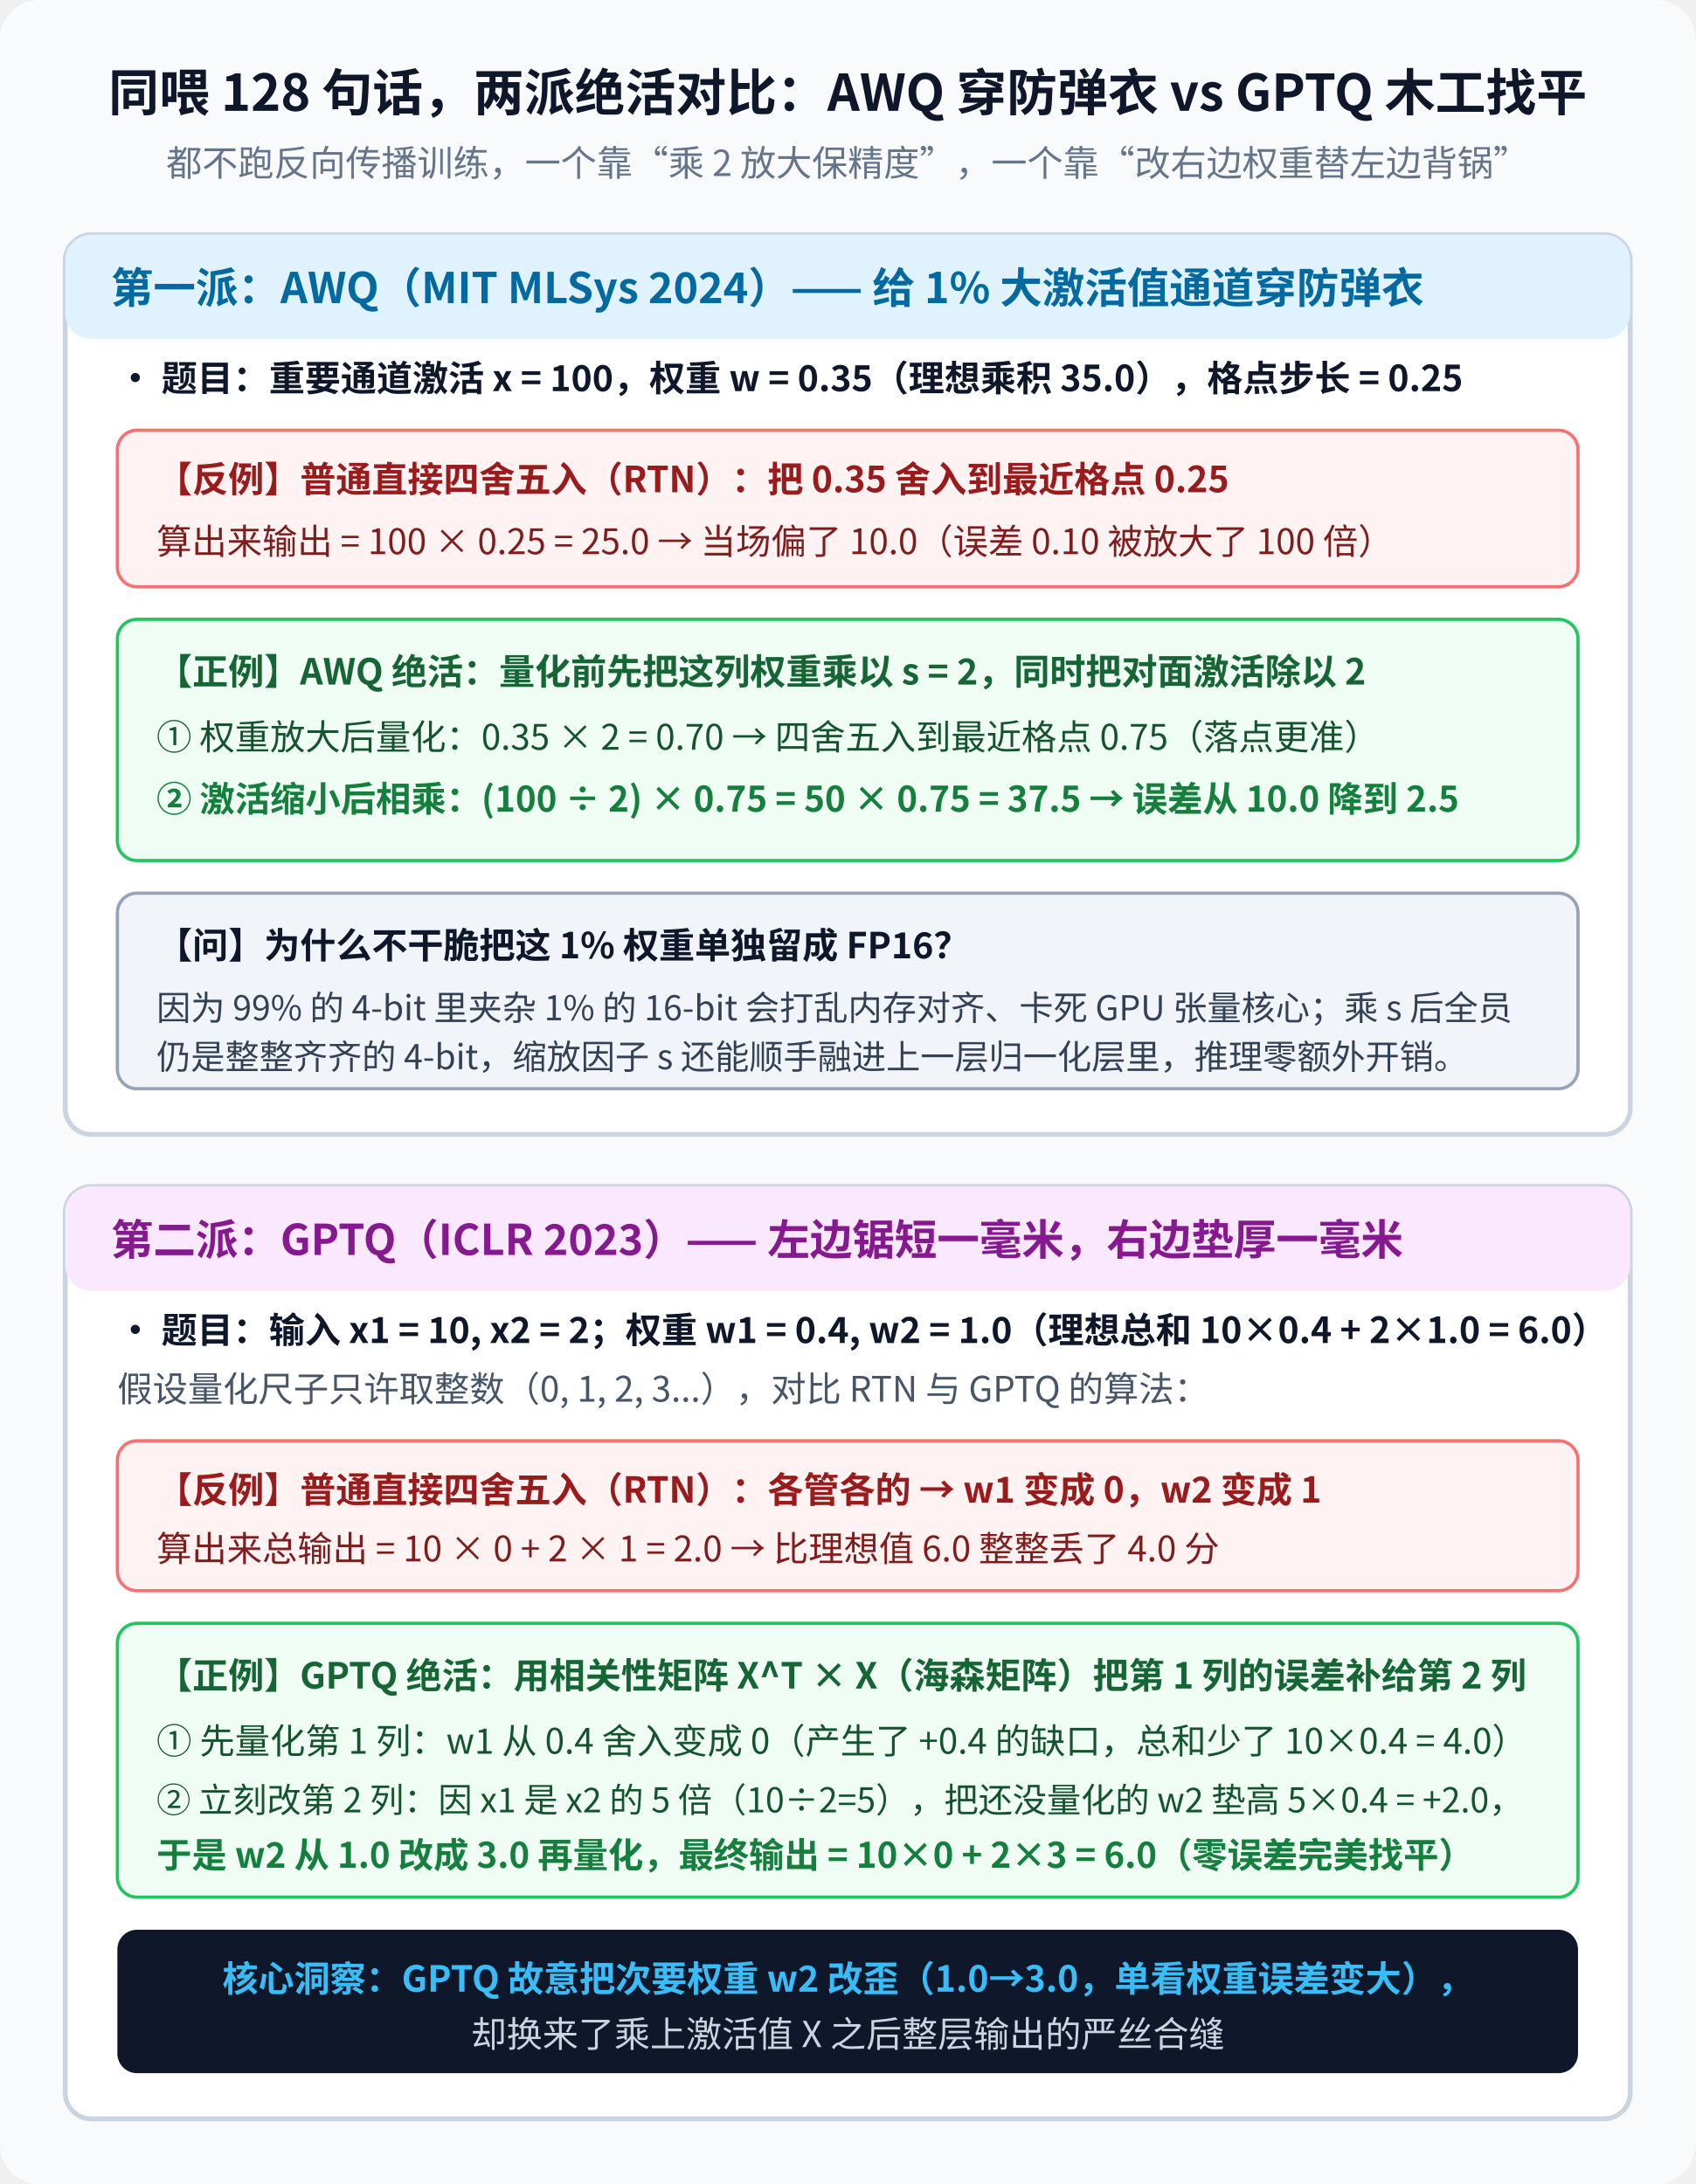
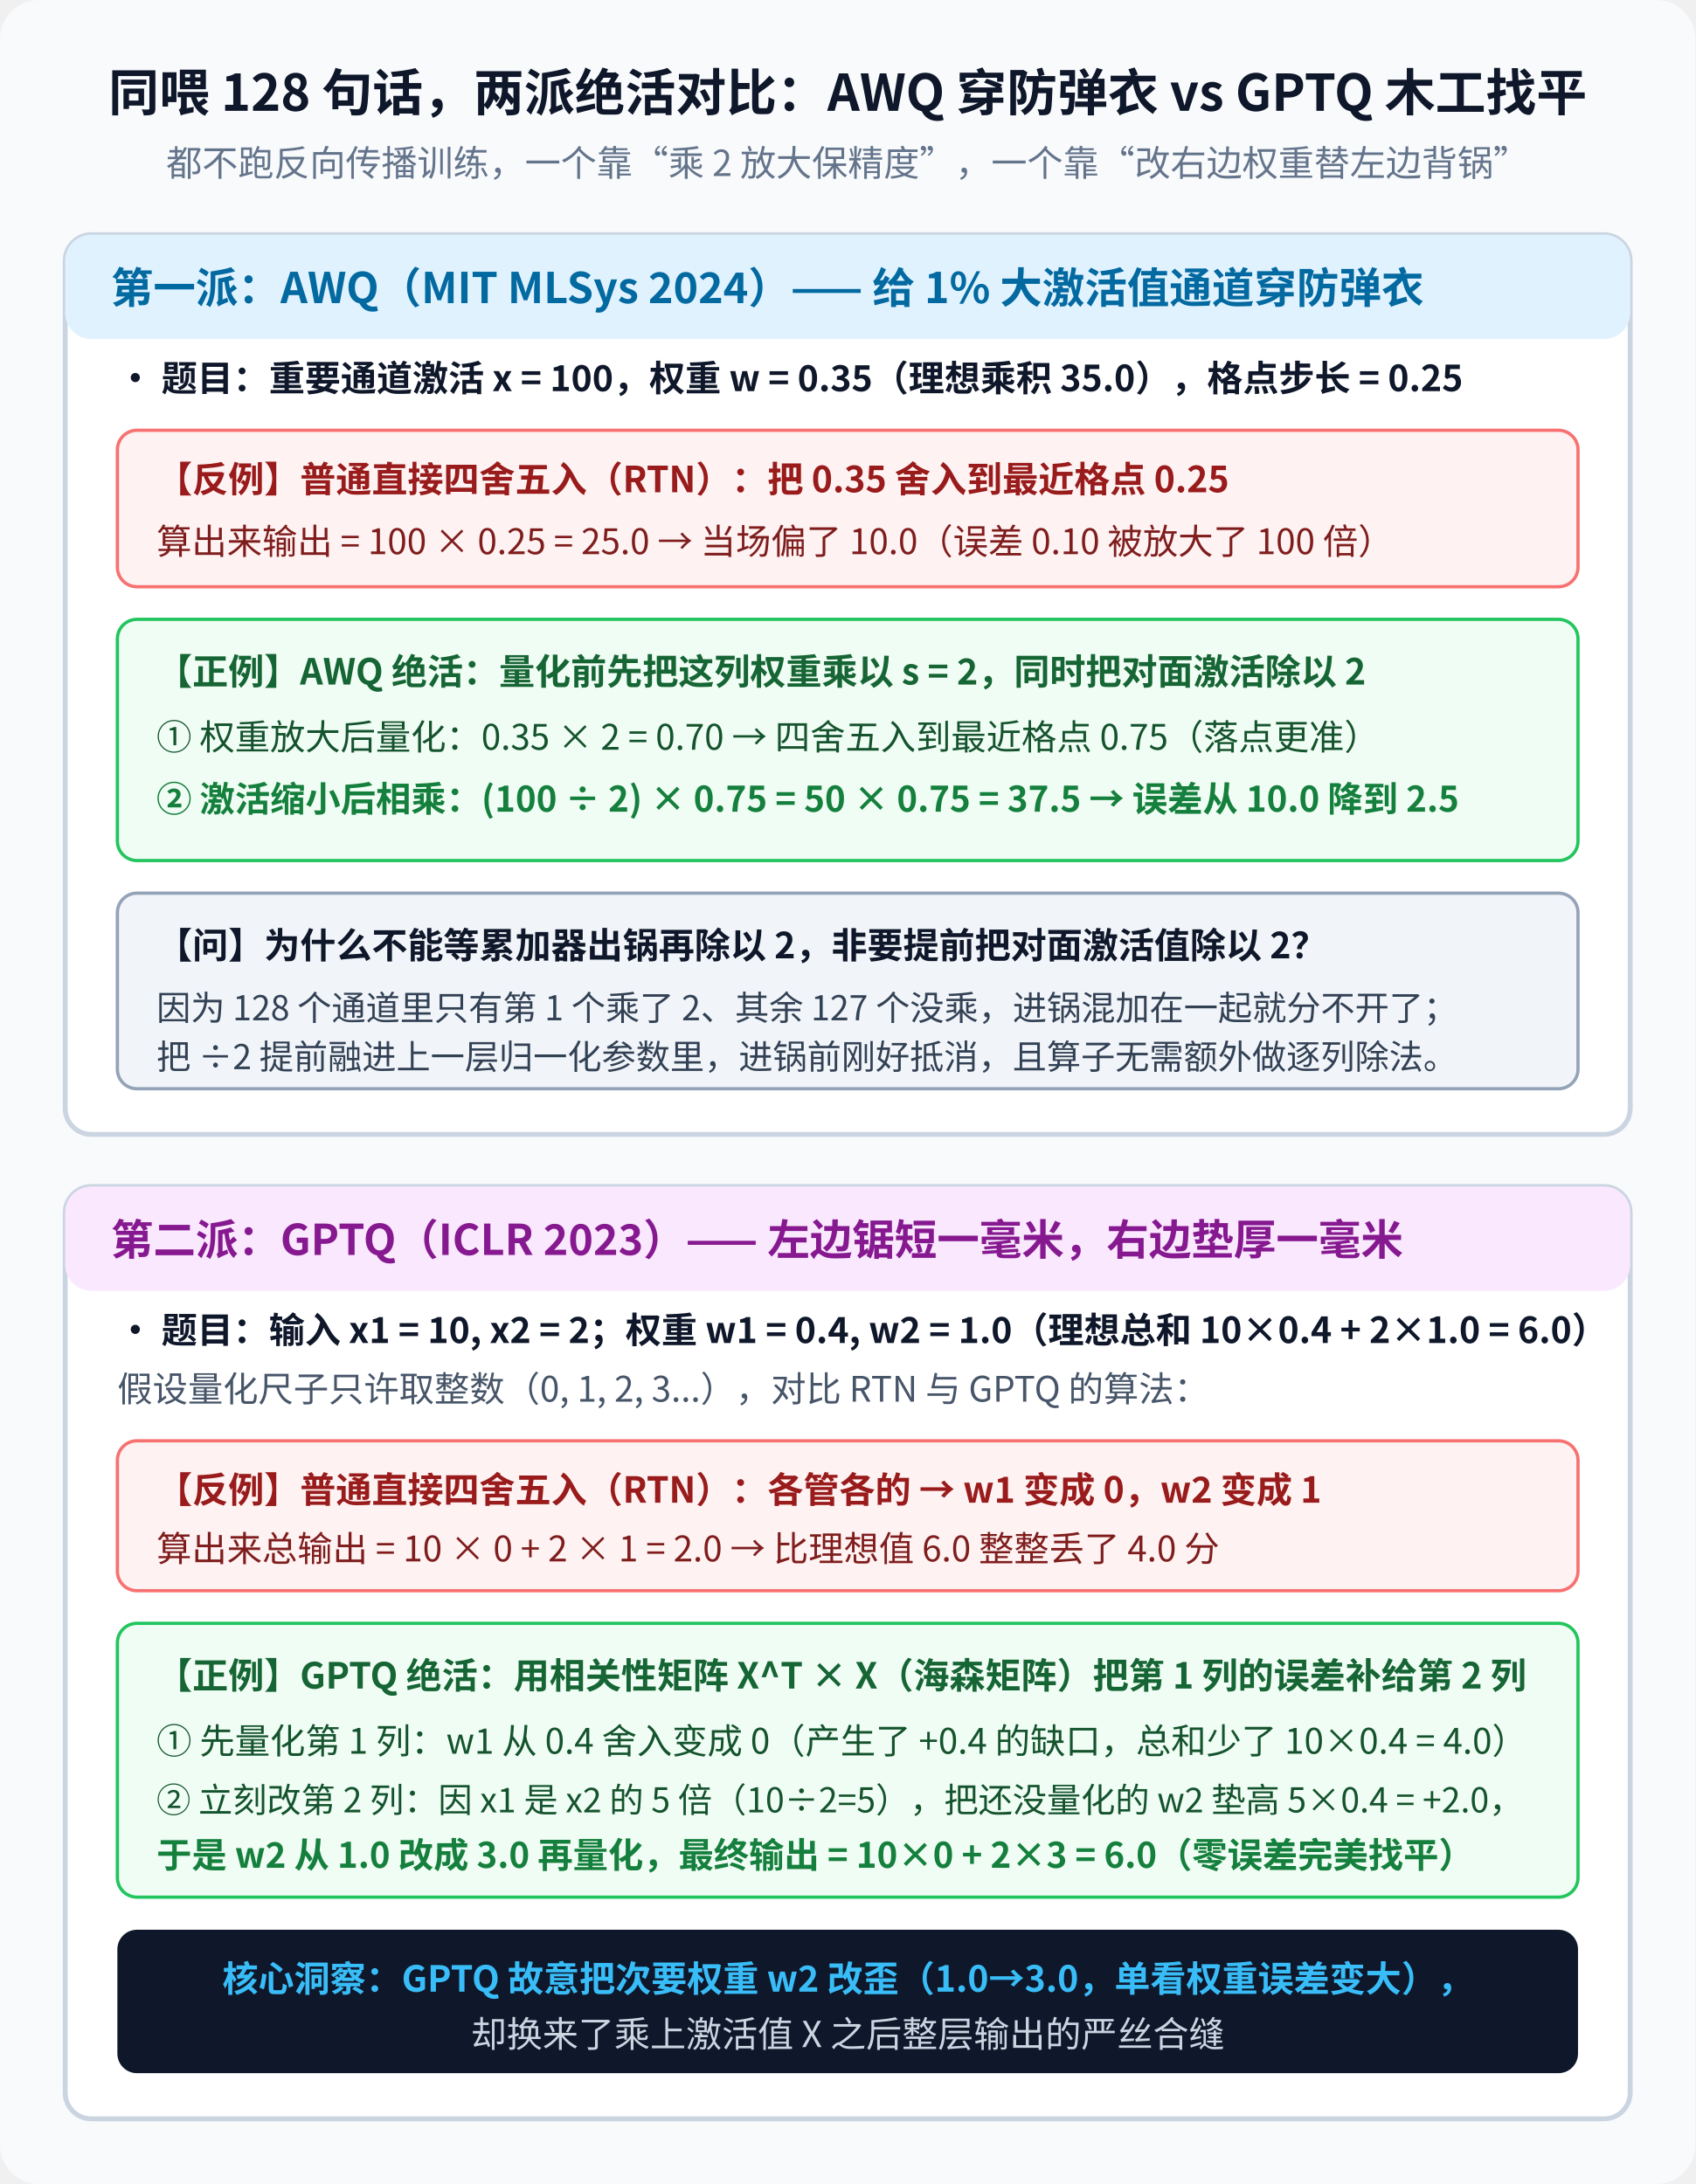
<svg xmlns="http://www.w3.org/2000/svg" viewBox="0 0 520 670" width="520" height="670" font-family="'WenQuanYi Micro Hei', 'Noto Sans CJK SC', sans-serif">
  <rect width="520" height="670" fill="#f8fafc" rx="12" />
  <text x="260" y="34" font-size="15.5" font-weight="bold" fill="#0f172a" text-anchor="middle">同喂 128 句话，两派绝活对比：AWQ 穿防弹衣 vs GPTQ 木工找平</text>
  <text x="260" y="54" font-size="11" fill="#64748b" text-anchor="middle">都不跑反向传播训练，一个靠“乘 2 放大保精度”，一个靠“改右边权重替左边背锅”</text>
  <rect x="20" y="72" width="480" height="276" fill="#ffffff" stroke="#cbd5e1" stroke-width="1.5" rx="8" />
  <rect x="20" y="72" width="480" height="32" fill="#e0f2fe" rx="8" />
  <text x="34" y="93" font-size="13" font-weight="bold" fill="#0369a1">第一派：AWQ（MIT MLSys 2024）—— 给 1% 大激活值通道穿防弹衣</text>
  <text x="36" y="120" font-size="11" font-weight="bold" fill="#0f172a">• 题目：重要通道激活 x = 100，权重 w = 0.35（理想乘积 35.0），格点步长 = 0.25</text>
  <rect x="36" y="132" width="448" height="48" fill="#fef2f2" stroke="#f87171" rx="6" />
  <text x="48" y="151" font-size="11" font-weight="bold" fill="#991b1b">【反例】普通直接四舍五入（RTN）：把 0.35 舍入到最近格点 0.25</text>
  <text x="48" y="170" font-size="10.8" fill="#7f1d1d">算出来输出 = 100 × 0.25 = 25.0  →  当场偏了 10.0（误差 0.10 被放大了 100 倍）</text>
  <rect x="36" y="190" width="448" height="74" fill="#f0fdf4" stroke="#22c55e" rx="6" />
  <text x="48" y="210" font-size="11" font-weight="bold" fill="#166534">【正例】AWQ 绝活：量化前先把这列权重乘以 s = 2，同时把对面激活除以 2</text>
  <text x="48" y="230" font-size="10.8" fill="#14532d">① 权重放大后量化：0.35 × 2 = 0.70  →  四舍五入到最近格点 0.75（落点更准）</text>
  <text x="48" y="249" font-size="10.8" font-weight="bold" fill="#15803d">② 激活缩小后相乘：(100 ÷ 2) × 0.75 = 50 × 0.75 = 37.5  →  误差从 10.0 降到 2.5</text>
  <rect x="36" y="274" width="448" height="60" fill="#f1f5f9" stroke="#94a3b8" rx="6" />
-   <text x="48" y="294" font-size="11" font-weight="bold" fill="#0f172a">【问】为什么不干脆把这 1% 权重单独留成 FP16？</text>
-   <text x="48" y="313" font-size="10.5" fill="#334155">因为 99% 的 4-bit 里夹杂 1% 的 16-bit 会打乱内存对齐、卡死 GPU 张量核心；乘 s 后全员</text>
-   <text x="48" y="328" font-size="10.5" fill="#334155">仍是整整齐齐的 4-bit，缩放因子 s 还能顺手融进上一层归一化层里，推理零额外开销。</text>
+   <text x="48" y="294" font-size="11" font-weight="bold" fill="#0f172a">【问】为什么不能等累加器出锅再除以 2，非要提前把对面激活值除以 2？</text>
+   <text x="48" y="313" font-size="10.5" fill="#334155">因为 128 个通道里只有第 1 个乘了 2、其余 127 个没乘，进锅混加在一起就分不开了；</text>
+   <text x="48" y="328" font-size="10.5" fill="#334155">把 ÷2 提前融进上一层归一化参数里，进锅前刚好抵消，且算子无需额外做逐列除法。</text>
  <rect x="20" y="364" width="480" height="286" fill="#ffffff" stroke="#cbd5e1" stroke-width="1.5" rx="8" />
  <rect x="20" y="364" width="480" height="32" fill="#fae8ff" rx="8" />
  <text x="34" y="385" font-size="13" font-weight="bold" fill="#86198f">第二派：GPTQ（ICLR 2023）—— 左边锯短一毫米，右边垫厚一毫米</text>
  <text x="36" y="412" font-size="11" font-weight="bold" fill="#0f172a">• 题目：输入 x1 = 10, x2 = 2；权重 w1 = 0.4, w2 = 1.0（理想总和 10×0.4 + 2×1.0 = 6.0）</text>
  <text x="36" y="430" font-size="10.8" fill="#475569">  假设量化尺子只许取整数（0, 1, 2, 3...），对比 RTN 与 GPTQ 的算法：</text>
  <rect x="36" y="442" width="448" height="46" fill="#fef2f2" stroke="#f87171" rx="6" />
  <text x="48" y="461" font-size="11" font-weight="bold" fill="#991b1b">【反例】普通直接四舍五入（RTN）：各管各的 → w1 变成 0，w2 变成 1</text>
  <text x="48" y="479" font-size="10.8" fill="#7f1d1d">算出来总输出 = 10 × 0 + 2 × 1 = 2.0  →  比理想值 6.0 整整丢了 4.0 分</text>
  <rect x="36" y="498" width="448" height="84" fill="#f0fdf4" stroke="#22c55e" rx="6" />
  <text x="48" y="518" font-size="11" font-weight="bold" fill="#166534">【正例】GPTQ 绝活：用相关性矩阵 X^T × X（海森矩阵）把第 1 列的误差补给第 2 列</text>
  <text x="48" y="538" font-size="10.8" fill="#14532d">① 先量化第 1 列：w1 从 0.4 舍入变成 0（产生了 +0.4 的缺口，总和少了 10×0.4 = 4.0）</text>
  <text x="48" y="556" font-size="10.5" fill="#14532d">② 立刻改第 2 列：因 x1 是 x2 的 5 倍（10÷2=5），把还没量化的 w2 垫高 5×0.4 = +2.0，</text>
  <text x="48" y="573" font-size="10.8" font-weight="bold" fill="#15803d">   于是 w2 从 1.0 改成 3.0 再量化，最终输出 = 10×0 + 2×3 = 6.0（零误差完美找平）</text>
  <rect x="36" y="592" width="448" height="44" fill="#0f172a" rx="6" />
  <text x="260" y="611" font-size="11" font-weight="bold" fill="#38bdf8" text-anchor="middle">核心洞察：GPTQ 故意把次要权重 w2 改歪（1.0→3.0，单看权重误差变大），</text>
  <text x="260" y="628" font-size="11" fill="#cbd5e1" text-anchor="middle">却换来了乘上激活值 X 之后整层输出的严丝合缝</text>
</svg>
